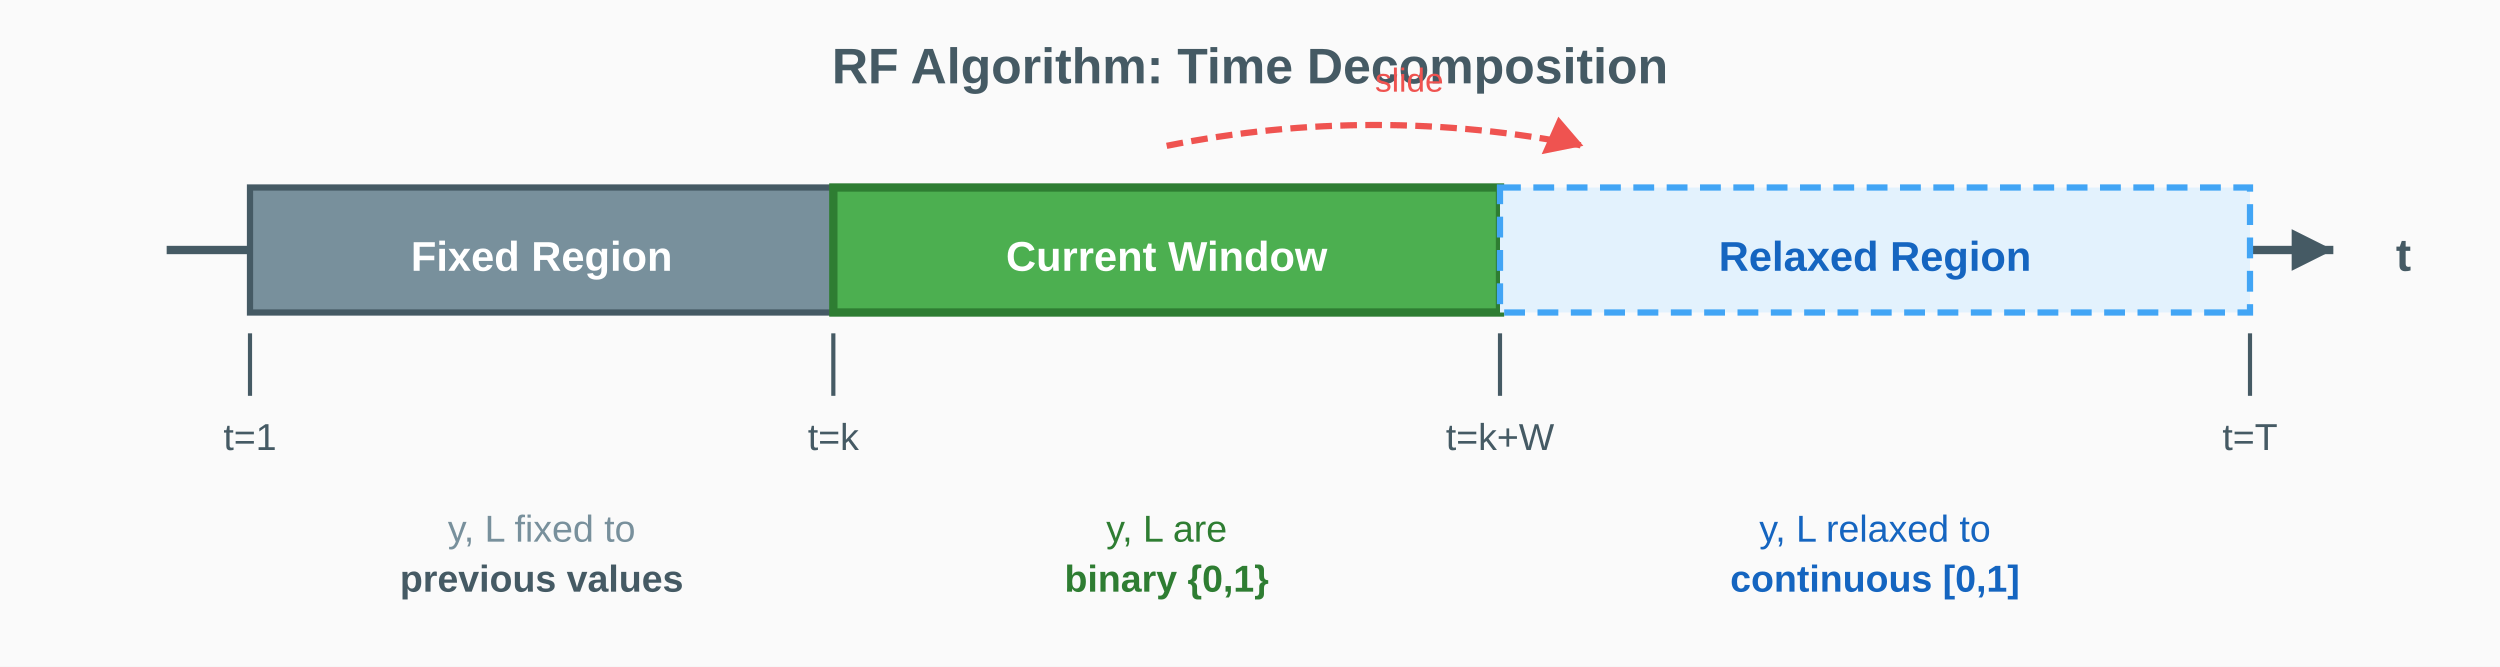
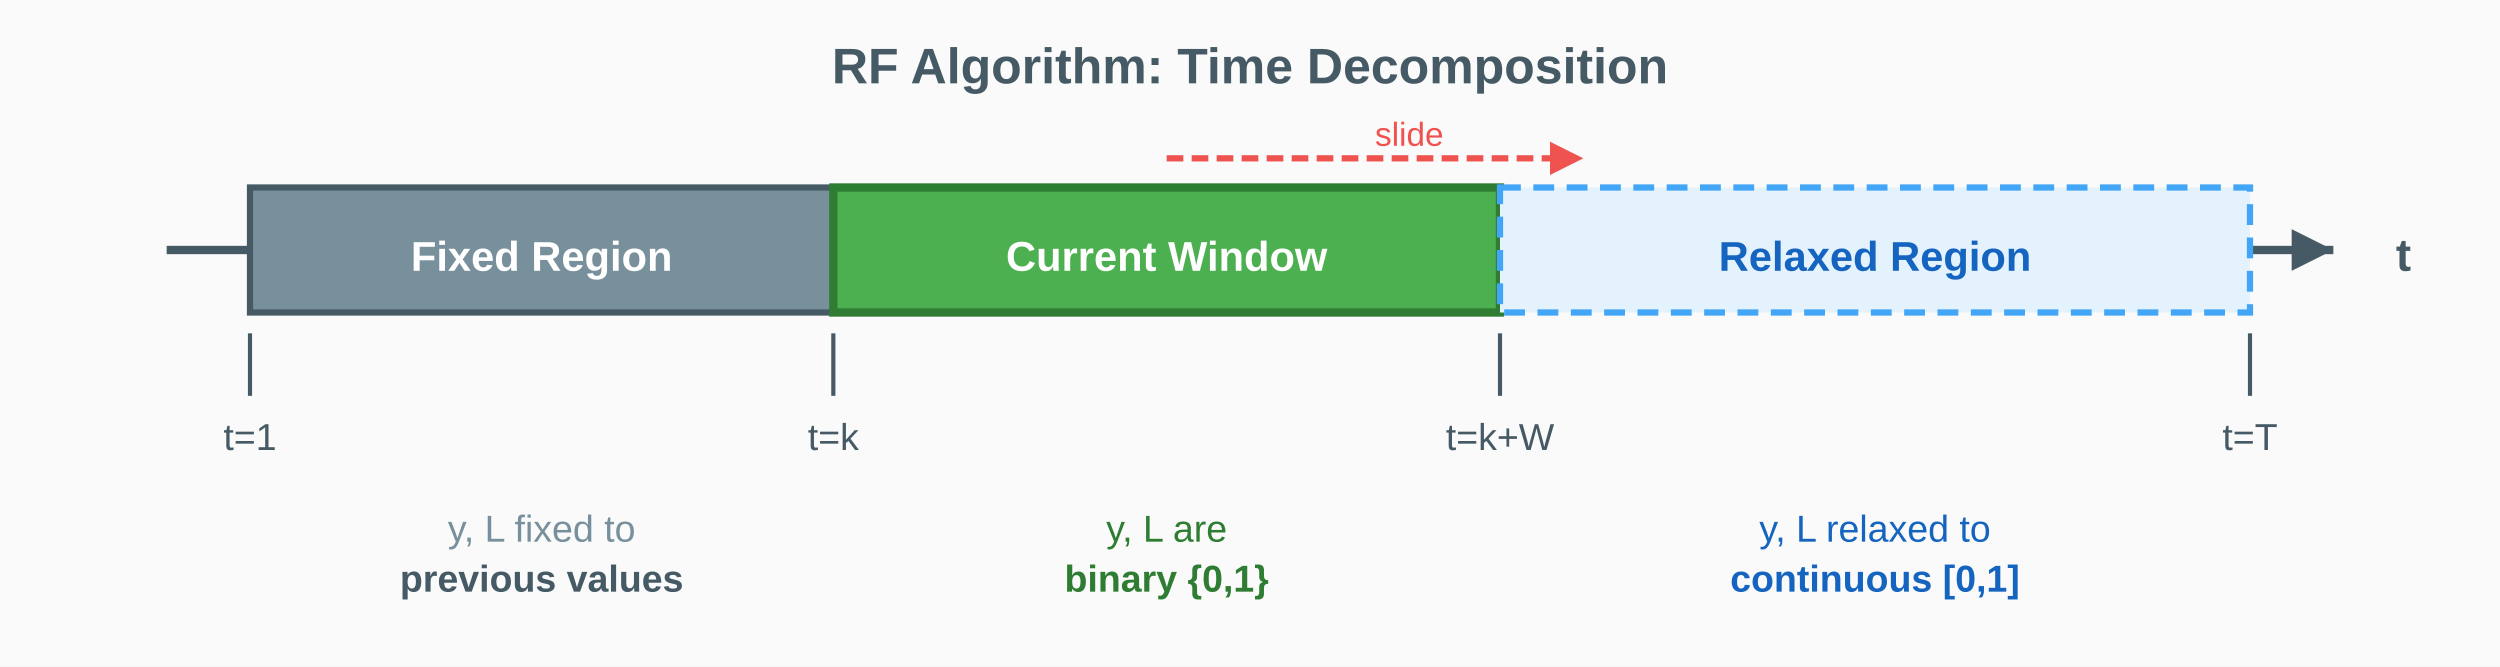
<svg xmlns="http://www.w3.org/2000/svg" viewBox="0 0 600 160" font-family="Arial, sans-serif">
  <rect width="600" height="160" fill="#FAFAFA" />
  <text x="300" y="20" font-size="12" text-anchor="middle" font-weight="bold" fill="#455A64">RF Algorithm: Time Decomposition</text>
  <line x1="40" y1="60" x2="560" y2="60" stroke="#455A64" stroke-width="2" />
  <polygon points="560,60 550,55 550,65" fill="#455A64" />
  <text x="575" y="65" font-size="11" font-weight="bold" fill="#455A64">t</text>
  <rect x="60" y="45" width="140" height="30" fill="#78909C" stroke="#455A64" stroke-width="1.5" />
  <text x="130" y="65" font-size="10" text-anchor="middle" font-weight="bold" fill="white">Fixed Region</text>
  <rect x="200" y="45" width="160" height="30" fill="#4CAF50" stroke="#2E7D32" stroke-width="2" />
  <text x="280" y="65" font-size="10" text-anchor="middle" font-weight="bold" fill="white">Current Window</text>
  <rect x="360" y="45" width="180" height="30" fill="#E3F2FD" stroke="#42A5F5" stroke-width="1.5" stroke-dasharray="5,3" />
  <text x="450" y="65" font-size="10" text-anchor="middle" font-weight="bold" fill="#1565C0">Relaxed Region</text>
  <line x1="60" y1="80" x2="60" y2="95" stroke="#455A64" stroke-width="1" />
  <text x="60" y="108" font-size="9" text-anchor="middle" fill="#455A64">t=1</text>
  <line x1="200" y1="80" x2="200" y2="95" stroke="#455A64" stroke-width="1" />
  <text x="200" y="108" font-size="9" text-anchor="middle" fill="#455A64">t=k</text>
  <line x1="360" y1="80" x2="360" y2="95" stroke="#455A64" stroke-width="1" />
  <text x="360" y="108" font-size="9" text-anchor="middle" fill="#455A64">t=k+W</text>
  <line x1="540" y1="80" x2="540" y2="95" stroke="#455A64" stroke-width="1" />
  <text x="540" y="108" font-size="9" text-anchor="middle" fill="#455A64">t=T</text>
  <text x="130" y="130" font-size="9" text-anchor="middle" fill="#78909C">y, L fixed to</text>
  <text x="130" y="142" font-size="9" text-anchor="middle" font-weight="bold" fill="#455A64">previous values</text>
  <text x="280" y="130" font-size="9" text-anchor="middle" fill="#2E7D32">y, L are</text>
  <text x="280" y="142" font-size="9" text-anchor="middle" font-weight="bold" fill="#2E7D32">binary {0,1}</text>
  <text x="450" y="130" font-size="9" text-anchor="middle" fill="#1565C0">y, L relaxed to</text>
  <text x="450" y="142" font-size="9" text-anchor="middle" font-weight="bold" fill="#1565C0">continuous [0,1]</text>
-   <path d="M 280 35 Q 330 25 380 35" stroke="#EF5350" stroke-width="1.5" fill="none" stroke-dasharray="4,2" />
-   <polygon points="380,35 374,28 370,37" fill="#EF5350" />
-   <text x="330" y="22" font-size="8" fill="#EF5350">slide</text>
+   <line x1="280" y1="38" x2="375" y2="38" stroke="#EF5350" stroke-width="1.5" stroke-dasharray="4,2" />
+   <polygon points="380,38 372,34 372,42" fill="#EF5350" />
+   <text x="330" y="35" font-size="8" fill="#EF5350">slide</text>
</svg>
